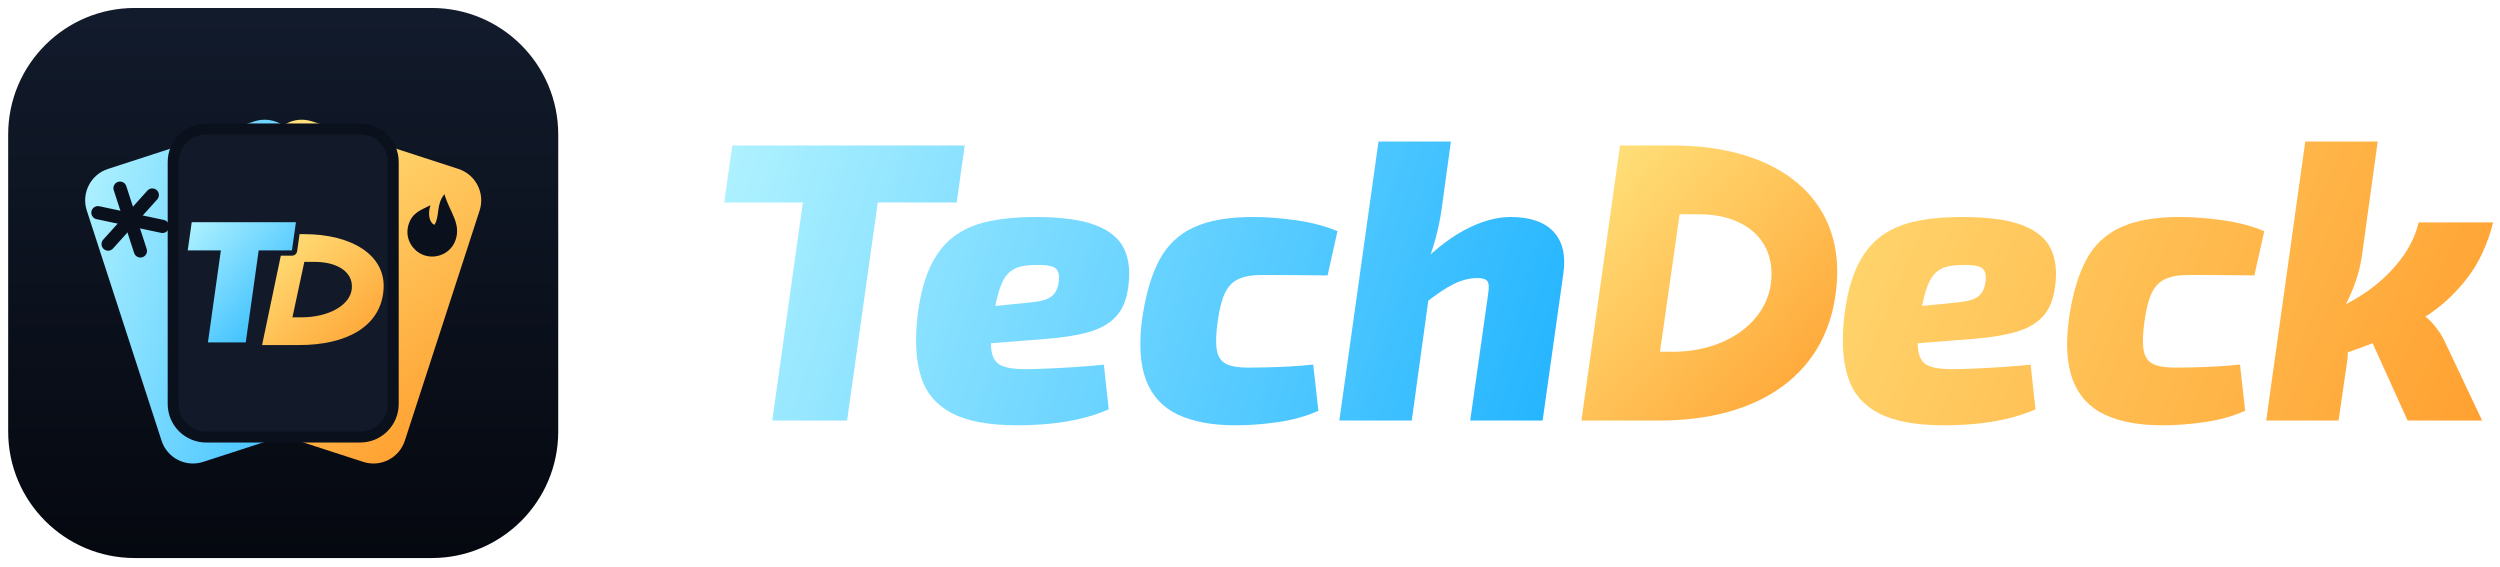
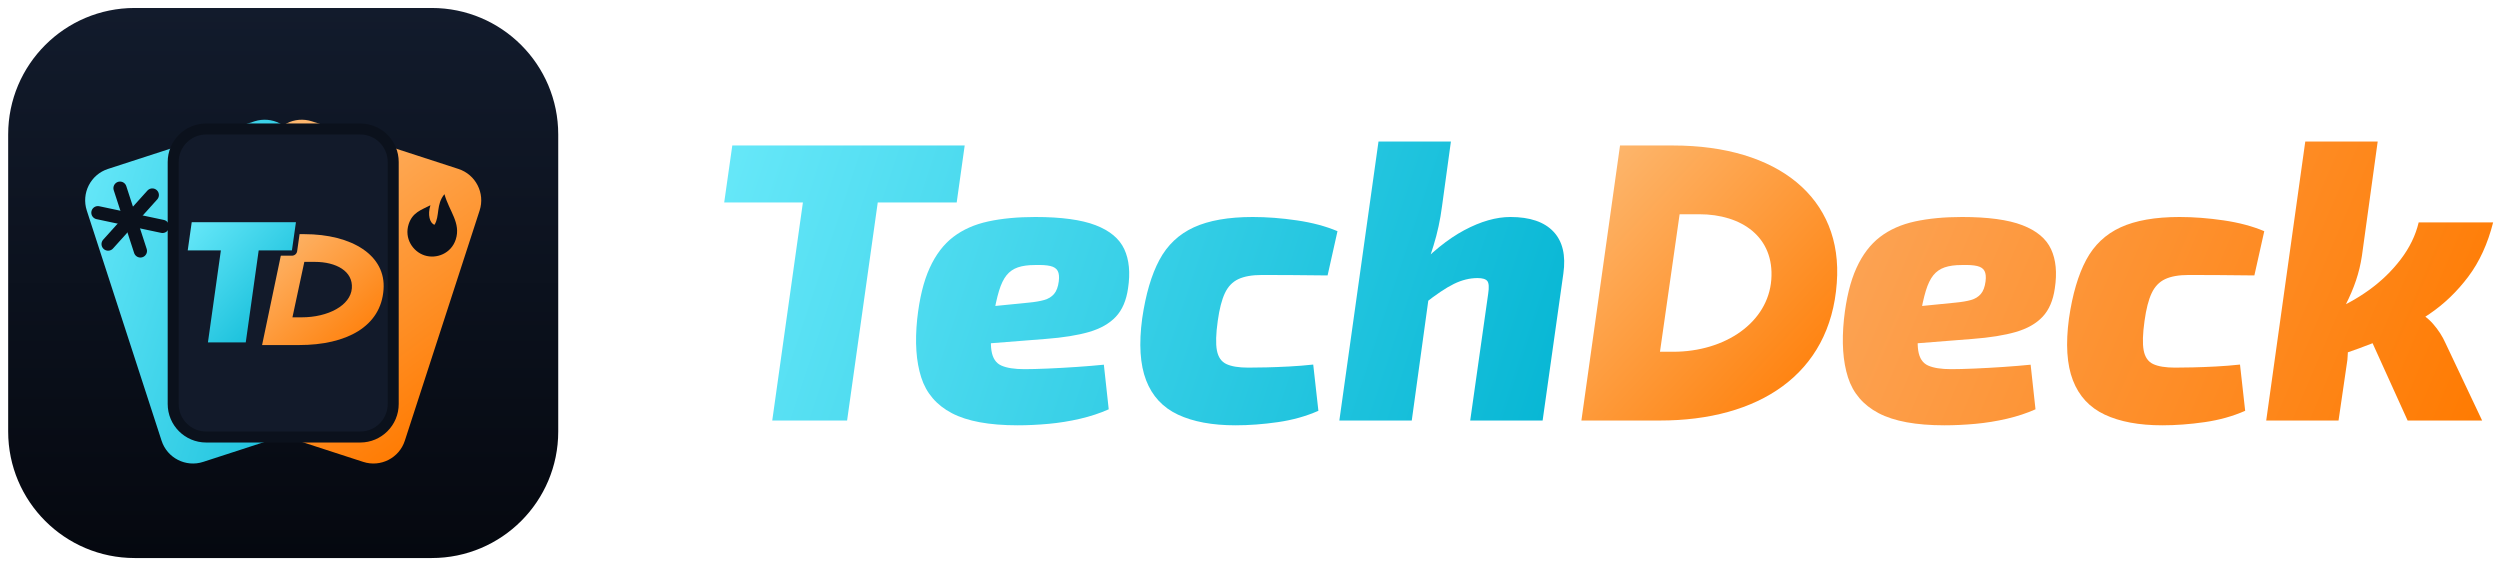
<svg xmlns="http://www.w3.org/2000/svg" viewBox="-20 -1055 6271 1420" width="1568" height="355" role="img" aria-label="TechDeck">
  <defs>
    <linearGradient id="kbg" x1="0" y1="0" x2="0" y2="1">
      <stop offset="0" stop-color="#121B2C" />
      <stop offset="1" stop-color="#05080F" />
    </linearGradient>
    <linearGradient id="kbl" x1="0" y1="0" x2="1" y2="1">
-       <stop offset="0" stop-color="#B0F2FF" />
-       <stop offset="1" stop-color="#22B4FF" />
+       <stop offset="0" stop-color="#67E8F9" />
+       <stop offset="1" stop-color="#06B6D4" />
    </linearGradient>
    <linearGradient id="kor" x1="0" y1="0" x2="1" y2="1">
-       <stop offset="0" stop-color="#FFE47E" />
-       <stop offset="1" stop-color="#FFA030" />
+       <stop offset="0" stop-color="#FDBA74" />
+       <stop offset="1" stop-color="#FF7A00" />
    </linearGradient>
    <linearGradient id="lwt" gradientUnits="userSpaceOnUse" x1="48" y1="-700" x2="2155" y2="0">
-       <stop offset="0" stop-color="#B0F2FF" />
-       <stop offset="1" stop-color="#22B4FF" />
+       <stop offset="0" stop-color="#67E8F9" />
+       <stop offset="1" stop-color="#06B6D4" />
    </linearGradient>
    <linearGradient id="lwd" x1="0" y1="0" x2="1" y2="1">
-       <stop offset="0" stop-color="#FFE47E" />
-       <stop offset="1" stop-color="#FFA030" />
+       <stop offset="0" stop-color="#FDBA74" />
+       <stop offset="1" stop-color="#FF7A00" />
    </linearGradient>
    <linearGradient id="lwe" gradientUnits="userSpaceOnUse" x1="24" y1="-700" x2="1656" y2="0">
-       <stop offset="0" stop-color="#FFD870" />
-       <stop offset="1" stop-color="#FFA030" />
+       <stop offset="0" stop-color="#FCA65A" />
+       <stop offset="1" stop-color="#FF7A00" />
    </linearGradient>
  </defs>
  <g transform="translate(0 -1035.0) scale(13.800)">
    <rect width="100" height="100" rx="23" fill="url(#kbg)" />
    <g transform="rotate(-18 50 82)">
      <rect x="30" y="22" width="40" height="56" rx="6" fill="url(#kbl)" />
      <g stroke="#0B111C" stroke-width="2.4" stroke-linecap="round">
        <line x1="37" y1="26" x2="37" y2="38" />
        <line x1="31.8" y1="29" x2="42.2" y2="35" />
        <line x1="31.8" y1="35" x2="42.2" y2="29" />
      </g>
    </g>
    <g transform="rotate(18 50 82)">
      <rect x="30" y="22" width="40" height="56" rx="6" fill="url(#kor)" />
      <path fill="#0B111C" transform="translate(63 33) scale(0.45) translate(-62 -62)" d="M62 49 C66 55 72 58 72 65 C72 71 67 75 62 75 C57 75 52 71 52 65 C52 60 55 58 58 55 C58 59 60 62 62 62 C63 58 60 54 62 49 Z" />
    </g>
    <rect x="30" y="22" width="40" height="56" rx="6" fill="#121A2A" stroke="#0B111C" stroke-width="2" />
    <g transform="translate(50 50) scale(0.48) translate(-50 -52.5)">
      <path transform="translate(42 34)" fill-rule="evenodd" fill="url(#kor)" d="M8.8 0 H16 C34 0 47 8 46 21 C45 35 32 42 14 42 H0 Z M16 10.5 L11.5 31.5 H15 C25 31.5 33.5 27 34 20.5 C34.5 14 28 10.5 20 10.5 Z" />
      <path transform="translate(11 75) scale(0.066)" d="M473 -690 376 0H159L256 -690ZM664 -690 641 -528H43L66 -690Z" fill="none" stroke="#121A2A" stroke-width="60.6" stroke-linejoin="round" />
      <path transform="translate(11 75) scale(0.066)" d="M473 -690 376 0H159L256 -690ZM664 -690 641 -528H43L66 -690Z" fill="url(#kbl)" />
    </g>
  </g>
  <g transform="translate(1748.4 0)">
    <g transform="translate(0.0 0)">
      <path d="M453.29 -690.0 356.29 0.0H168.515L265.515 -690.0ZM651.313 -690.0 631.258 -547.03H47.984L68.265 -690.0Z" fill="url(#lwt)" />
      <path d="M828.281 -510.602Q926.165 -510.602 979.766 -490.008Q1033.368 -469.414 1051.735 -429.773Q1070.103 -390.133 1061.103 -331.398Q1054.65 -285.945 1030.442 -260.265Q1006.235 -234.586 963.208 -222.133Q920.181 -209.68 854.446 -204.68L595.016 -184.227L607.11 -275.297L811.68 -295.75Q835.398 -297.977 850.871 -302.383Q866.343 -306.789 875.523 -317.488Q884.703 -328.188 887.382 -349.227Q889.515 -366.117 884.703 -375.269Q879.89 -384.421 866.265 -387.648Q852.641 -390.874 827.336 -390.101Q802.032 -390.101 784.86 -384.261Q767.688 -378.421 756.423 -364.562Q745.158 -350.703 737.412 -325.211Q729.665 -299.719 722.986 -259.414Q714.08 -203.165 718.505 -175.087Q722.931 -147.009 743.216 -137.923Q763.501 -128.837 801.352 -128.837Q823.712 -128.837 859.079 -130.337Q894.446 -131.837 932.794 -134.45Q971.142 -137.064 1000.462 -140.064L1012.65 -28.149Q979.915 -13.508 940.821 -4.414Q901.727 4.68 861.747 8.34Q821.766 12.0 784.258 12.0Q677.055 12.0 619.113 -18.434Q561.172 -48.867 542.191 -108.367Q523.211 -167.867 532.117 -254.227Q540.57 -332.414 563.437 -382.621Q586.304 -432.828 622.719 -460.602Q659.133 -488.375 710.547 -499.488Q761.961 -510.602 828.281 -510.602Z" fill="url(#lwt)" />
      <path d="M1374.133 -510.602Q1426.922 -510.602 1484.731 -502.121Q1542.54 -493.641 1586.595 -475.0L1561.766 -363.991Q1511.204 -364.671 1468.903 -364.897Q1426.602 -365.124 1396.641 -365.124Q1360.071 -365.124 1337.927 -354.765Q1315.782 -344.405 1304.064 -319.488Q1292.345 -294.57 1286.212 -250.055Q1279.306 -201.352 1284.052 -176.001Q1288.798 -150.65 1307.81 -141.677Q1326.821 -132.704 1362.712 -132.704Q1381.805 -132.704 1408.239 -133.318Q1434.673 -133.931 1465.38 -135.544Q1496.087 -137.158 1525.727 -140.384L1538.688 -24.375Q1492.181 -3.867 1436.965 4.066Q1381.75 12.0 1330.696 12.0Q1243.375 12.0 1186.367 -14.773Q1129.359 -41.547 1106.512 -100.867Q1083.664 -160.188 1096.664 -256.281Q1109.89 -346.961 1139.777 -402.848Q1169.664 -458.735 1226.144 -484.668Q1282.625 -510.602 1374.133 -510.602Z" fill="url(#lwt)" />
      <path d="M2020.446 -510.602Q2093.821 -510.602 2128.415 -473.895Q2163.009 -437.188 2153.235 -368.641L2101.235 0.0H1919.554L1964.687 -318.25Q1968.366 -342.273 1962.554 -349.831Q1956.742 -357.389 1937.984 -357.389Q1908.547 -357.389 1878.657 -342.745Q1848.766 -328.101 1803.743 -292.437L1776.899 -374.0Q1842.805 -444.508 1904.786 -477.555Q1966.766 -510.602 2020.446 -510.602ZM1871.158 -700.0 1848.798 -537.258Q1842.251 -486.43 1827.564 -438.969Q1812.876 -391.508 1801.009 -363.867L1821.704 -353.735L1772.931 0.0H1591.25L1689.476 -700.0Z" fill="url(#lwt)" />
    </g>
    <path transform="translate(2198.5 -690) scale(16.4286)" fill-rule="evenodd" fill="url(#lwd)" d="M5.9 0 H14 C30 0 40 8 39 21 C38 35 27 42 12 42 H0 Z M15 10.5 L12 31.5 H14 C22 31.5 28.5 27 29 20.5 C29.5 14 24.5 10.5 18 10.5 Z" />
    <g transform="translate(2830.1 0)">
      <path d="M323.281 -510.602Q421.165 -510.602 474.766 -490.008Q528.368 -469.414 546.735 -429.773Q565.103 -390.133 556.103 -331.398Q549.65 -285.945 525.442 -260.265Q501.235 -234.586 458.208 -222.133Q415.181 -209.68 349.446 -204.68L90.016 -184.227L102.11 -275.297L306.68 -295.75Q330.398 -297.977 345.871 -302.383Q361.343 -306.789 370.523 -317.488Q379.703 -328.188 382.382 -349.227Q384.515 -366.117 379.703 -375.269Q374.89 -384.421 361.265 -387.648Q347.641 -390.874 322.336 -390.101Q297.032 -390.101 279.86 -384.261Q262.688 -378.421 251.423 -364.562Q240.158 -350.703 232.412 -325.211Q224.665 -299.719 217.986 -259.414Q209.08 -203.165 213.505 -175.087Q217.931 -147.009 238.216 -137.923Q258.501 -128.837 296.352 -128.837Q318.712 -128.837 354.079 -130.337Q389.446 -131.837 427.794 -134.45Q466.142 -137.064 495.462 -140.064L507.65 -28.149Q474.915 -13.508 435.821 -4.414Q396.727 4.68 356.747 8.34Q316.766 12.0 279.258 12.0Q172.055 12.0 114.113 -18.434Q56.172 -48.867 37.191 -108.367Q18.211 -167.867 27.117 -254.227Q35.57 -332.414 58.437 -382.621Q81.304 -432.828 117.719 -460.602Q154.133 -488.375 205.547 -499.488Q256.961 -510.602 323.281 -510.602Z" fill="url(#lwe)" />
      <path d="M869.133 -510.602Q921.922 -510.602 979.731 -502.121Q1037.54 -493.641 1081.595 -475.0L1056.766 -363.991Q1006.204 -364.671 963.903 -364.897Q921.602 -365.124 891.641 -365.124Q855.071 -365.124 832.927 -354.765Q810.782 -344.405 799.064 -319.488Q787.345 -294.57 781.212 -250.055Q774.306 -201.352 779.052 -176.001Q783.798 -150.65 802.81 -141.677Q821.821 -132.704 857.712 -132.704Q876.805 -132.704 903.239 -133.318Q929.673 -133.931 960.38 -135.544Q991.087 -137.158 1020.727 -140.384L1033.688 -24.375Q987.181 -3.867 931.965 4.066Q876.75 12.0 825.696 12.0Q738.375 12.0 681.367 -14.773Q624.359 -41.547 601.512 -100.867Q578.664 -160.188 591.664 -256.281Q604.89 -346.961 634.777 -402.848Q664.664 -458.735 721.144 -484.668Q777.625 -510.602 869.133 -510.602Z" fill="url(#lwe)" />
      <path d="M1366.158 -700.0 1326.572 -413.048Q1321.798 -381.368 1311.751 -351.481Q1301.704 -321.595 1285.611 -290.142Q1287.611 -260.032 1290.224 -221.254Q1292.837 -182.476 1290.196 -152.593L1267.931 0.0H1086.476L1184.476 -700.0ZM1655.759 -497.055Q1635.627 -417.094 1593.466 -360.953Q1551.306 -304.812 1495.939 -267.265Q1440.572 -229.719 1379.771 -204.605Q1318.97 -179.492 1262.009 -161.359L1245.181 -273.352Q1297.032 -293.391 1343.77 -326.911Q1390.508 -360.43 1423.953 -404.336Q1457.398 -448.242 1468.984 -497.055ZM1452.915 -280.133Q1485.572 -264.906 1505.24 -242.265Q1524.908 -219.625 1536.002 -194.664L1628.135 0.0H1441.227L1334.094 -236.343Z" fill="url(#lwe)" />
    </g>
  </g>
</svg>
